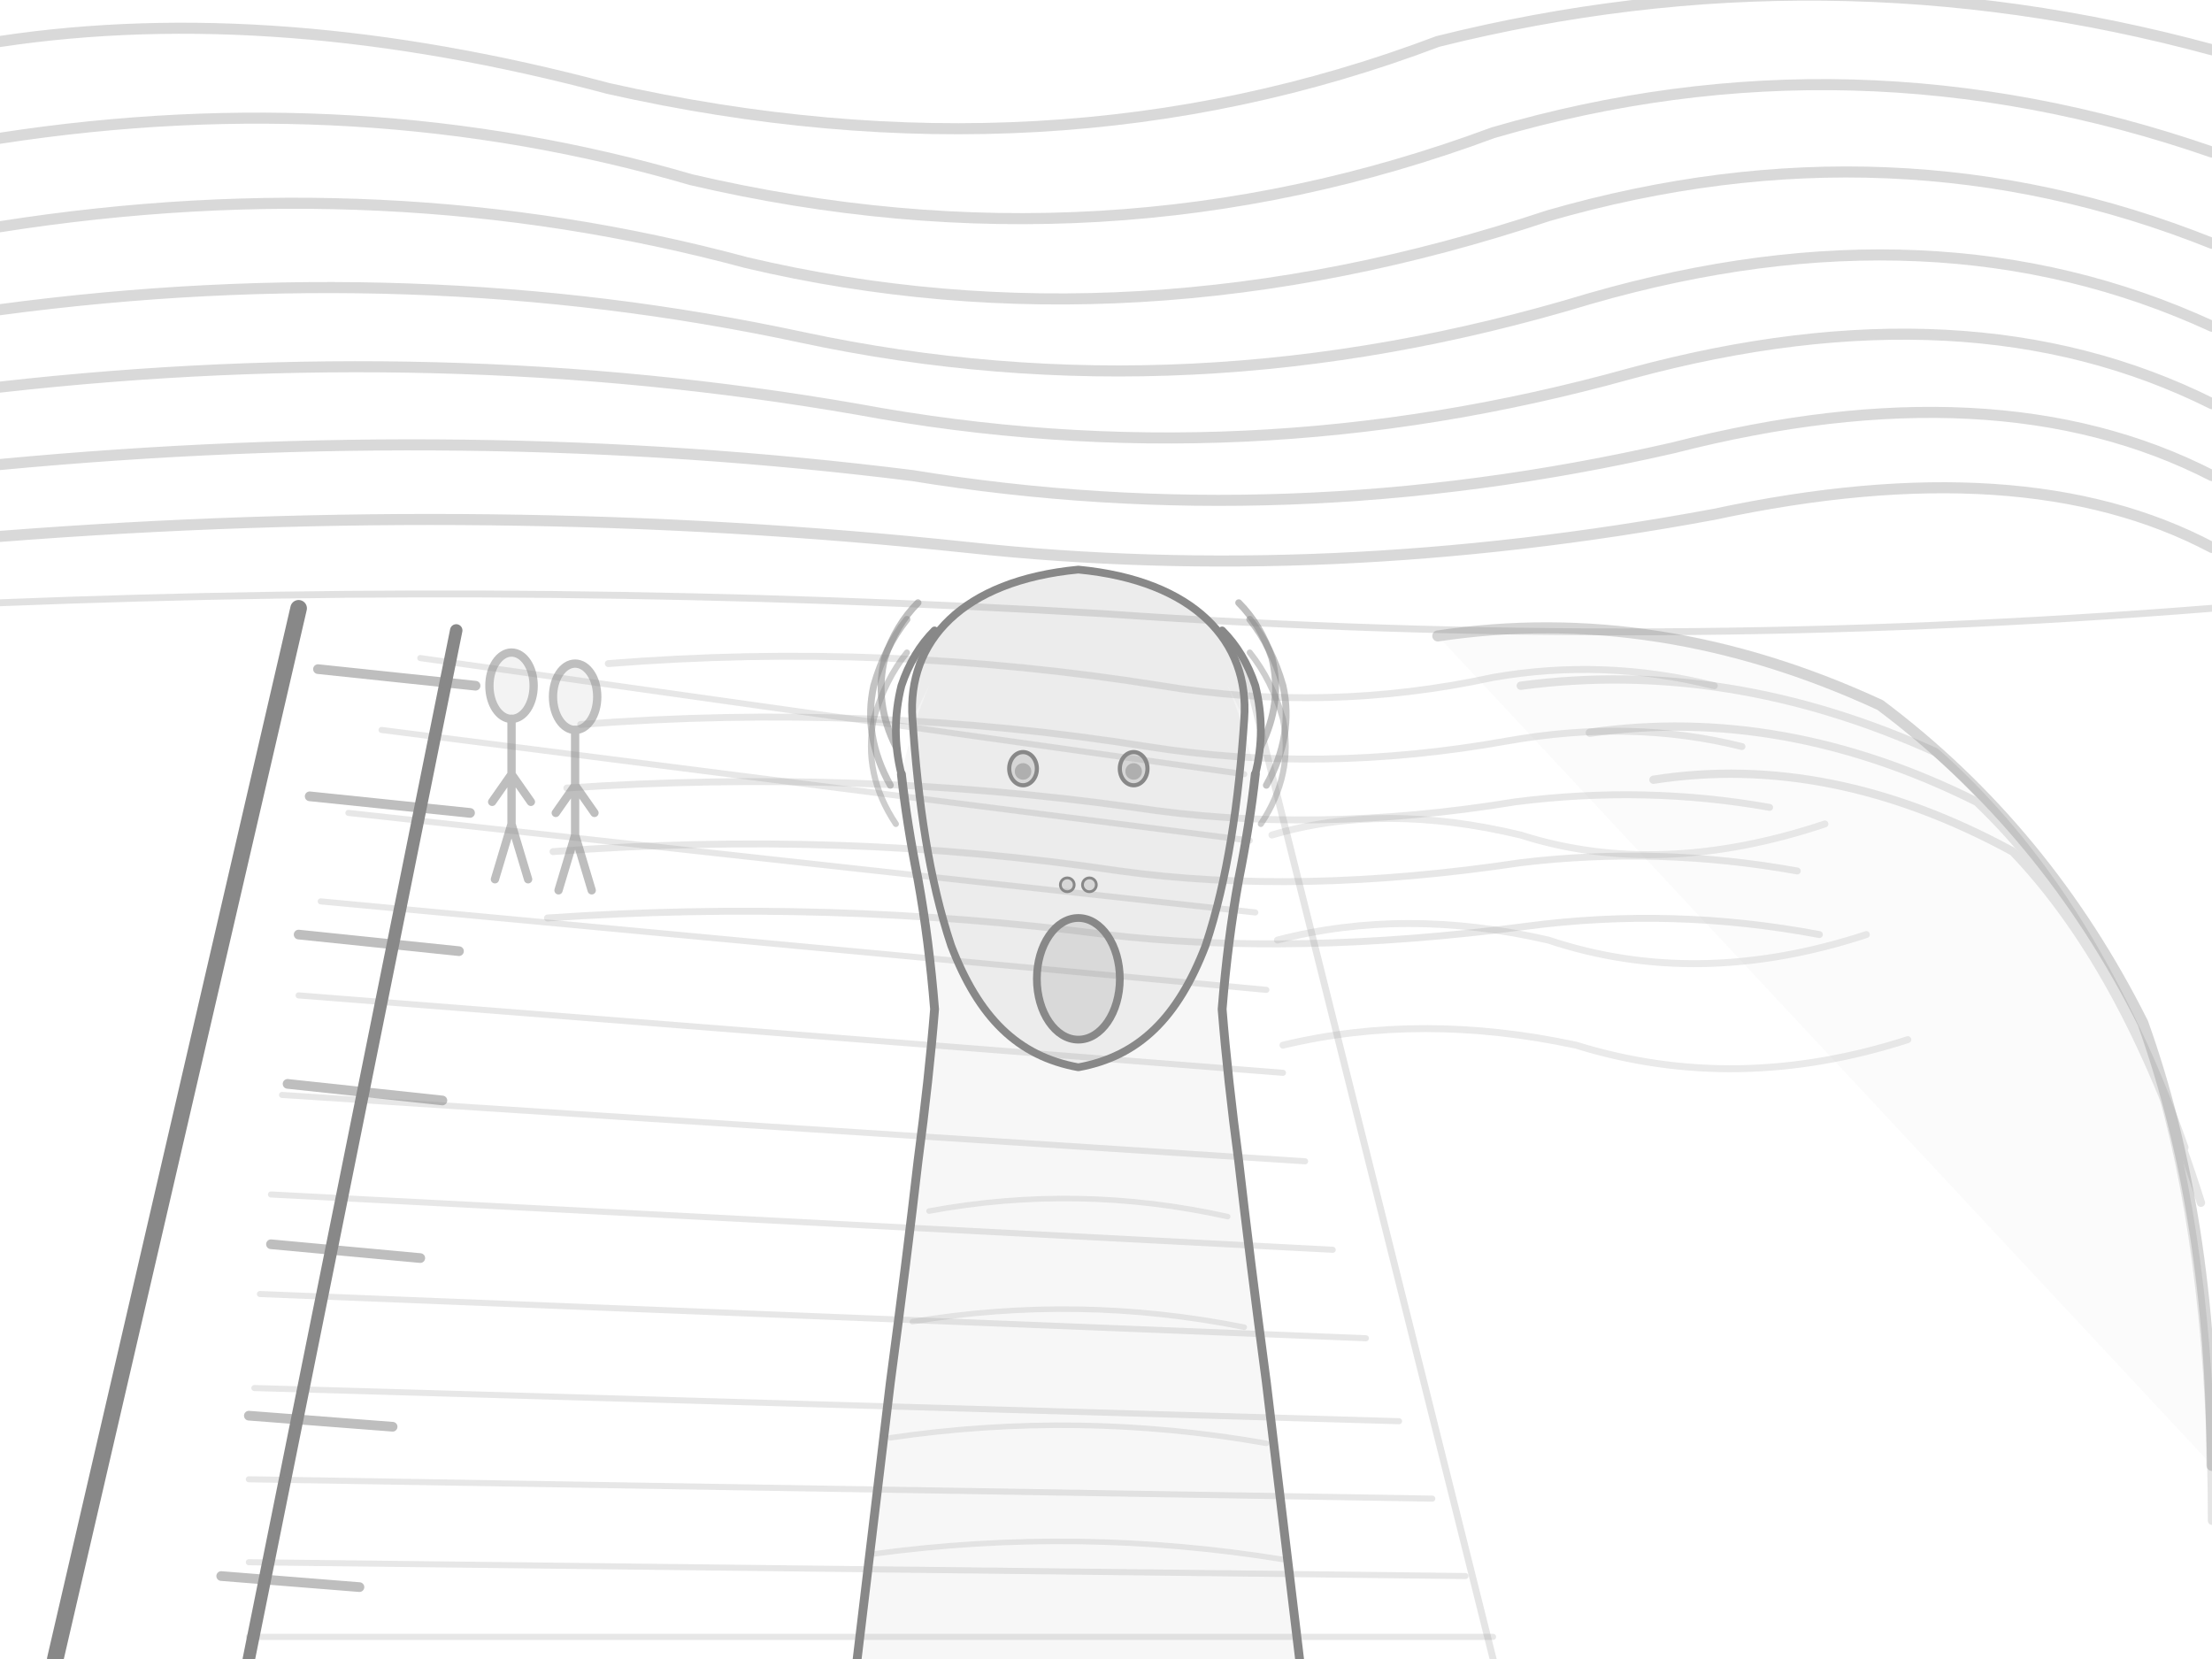
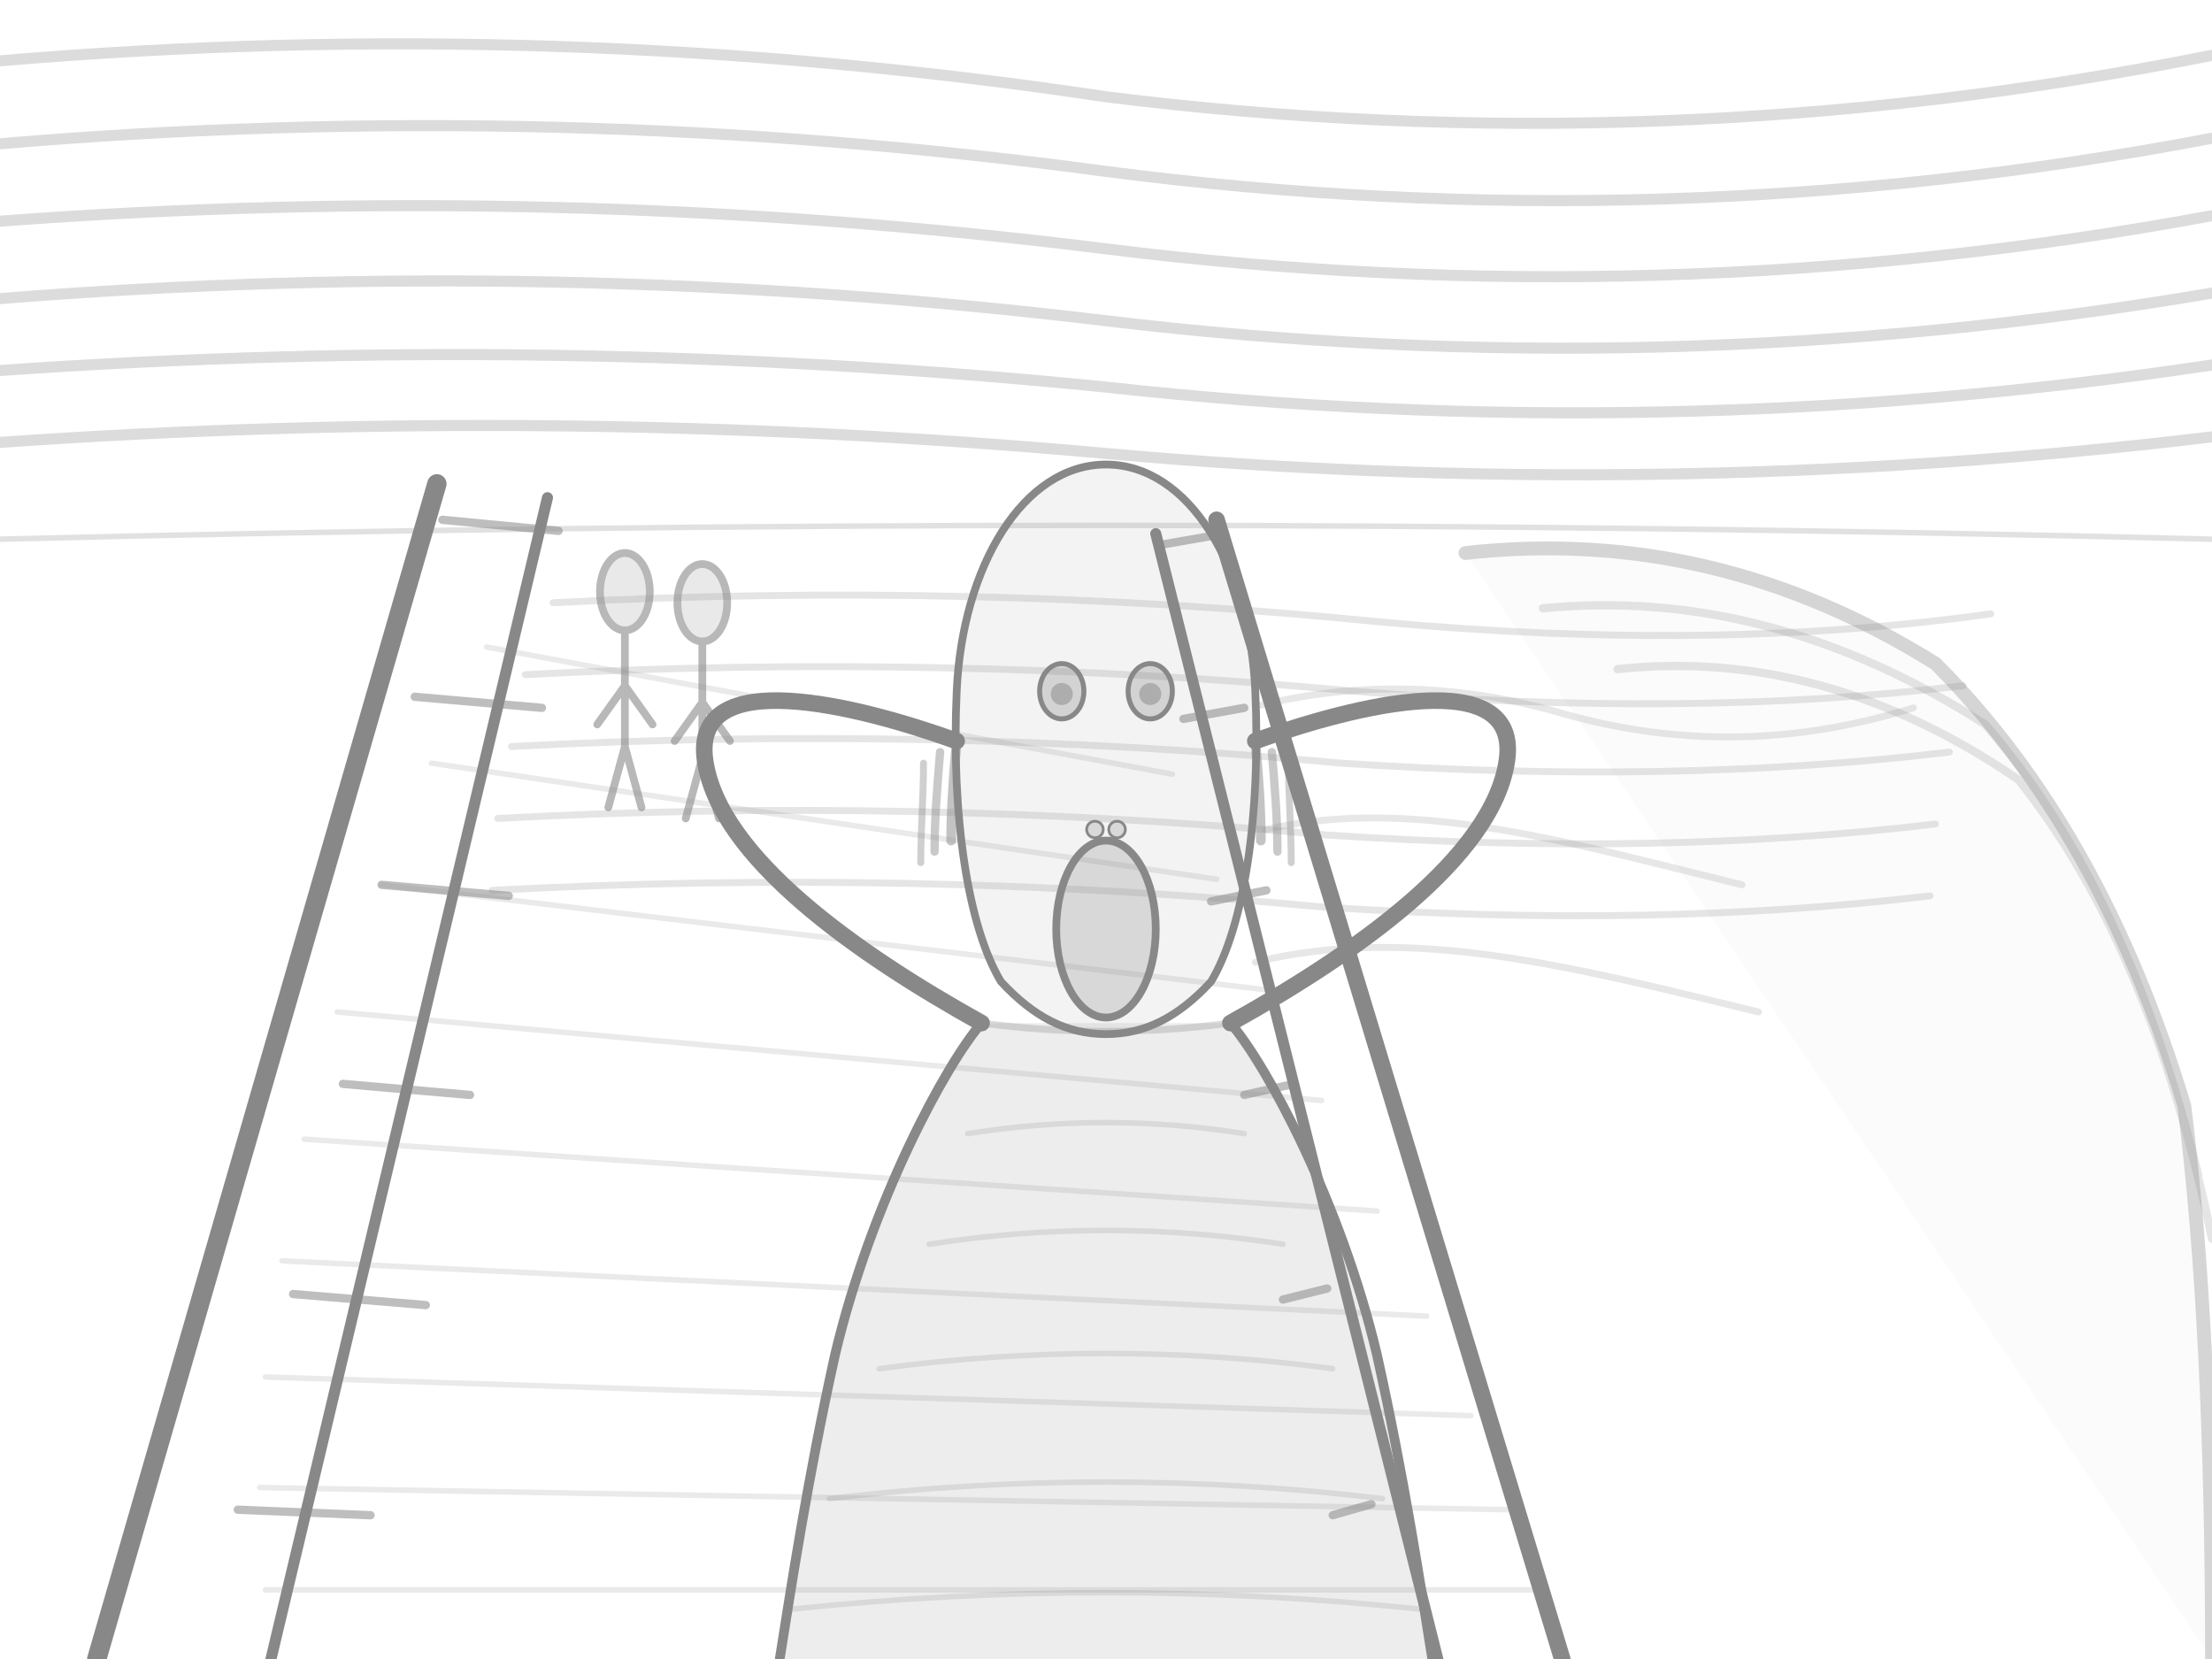
<svg xmlns="http://www.w3.org/2000/svg" viewBox="0 0 800 600" fill="none" stroke="#888" stroke-linecap="round" stroke-linejoin="round">
-   <g stroke-width="4" opacity="0.32">
-     <path d="M0 15 Q100 0 220 32 Q380 68 520 15 Q660 -20 800 18" />
-     <path d="M0 50 Q130 30 250 65 Q400 100 540 48 Q670 10 800 55" />
-     <path d="M0 82 Q140 60 270 95 Q410 128 560 78 Q685 42 800 88" />
-     <path d="M0 112 Q150 92 290 122 Q430 152 575 108 Q700 72 800 118" />
-     <path d="M0 140 Q160 122 310 148 Q450 174 590 135 Q712 102 800 146" />
-     <path d="M0 168 Q170 152 330 172 Q465 194 605 162 Q722 132 800 172" />
-     <path d="M0 194 Q180 180 350 198 Q480 212 620 186 Q732 162 800 198" />
+   <g stroke-width="4" opacity="0.3">
+     <path d="M0 22 Q200 5 400 35 Q600 60 800 20" />
+     <path d="M0 52 Q200 35 400 62 Q600 88 800 50" />
+     <path d="M0 80 Q200 65 400 90 Q600 115 800 78" />
+     <path d="M0 108 Q200 92 400 116 Q600 140 800 106" />
+     <path d="M0 134 Q200 120 400 140 Q600 162 800 132" />
+     <path d="M0 160 Q200 146 400 164 Q600 182 800 158" />
  </g>
-   <path d="M0 218 Q200 210 400 222 Q600 236 800 220" stroke-width="2.5" opacity="0.25" />
+   <path d="M0 195 Q400 185 800 195" stroke-width="2" opacity="0.25" />
+   <g stroke-width="2.5" opacity="0.22">
+     <path d="M200 218 Q350 210 500 225 Q620 236 720 222" />
+     <path d="M190 244 Q340 236 490 250 Q610 260 710 248" />
+     <path d="M185 270 Q335 262 485 276 Q605 284 705 272" />
+     <path d="M180 296 Q330 288 480 302 Q600 310 700 298" />
+     <path d="M178 322 Q328 314 478 328 Q598 336 698 324" />
+   </g>
+   <path d="M530 200 Q620 190 700 240 Q760 300 790 400 Q800 480 800 600" stroke-width="5" opacity="0.35" fill="#888" fill-opacity="0.08" />
+   <g stroke-width="3" opacity="0.22">
+     <path d="M558 220 Q640 212 718 262 Q770 322 795 425" />
+     <path d="M585 242 Q660 234 730 282 Q778 342 800 448" />
+   </g>
+   <path d="M35 600 L158 175" stroke-width="7" />
+   <path d="M98 600 L198 180" stroke-width="4" />
+   <g stroke-width="3" opacity="0.55">
+     <line x1="160" y1="188" x2="202" y2="192" />
+     <line x1="150" y1="252" x2="196" y2="256" />
+     <line x1="138" y1="320" x2="184" y2="324" />
+     <line x1="124" y1="392" x2="170" y2="396" />
+     <line x1="106" y1="468" x2="154" y2="472" />
+     <line x1="86" y1="546" x2="134" y2="548" />
+   </g>
+   <path d="M565 600 L440 188" stroke-width="6" />
+   <path d="M520 600 L418 193" stroke-width="4" />
+   <g stroke-width="3" opacity="0.55">
+     <line x1="420" y1="197" x2="443" y2="193" />
+     <line x1="428" y1="260" x2="450" y2="256" />
+     <line x1="438" y1="326" x2="458" y2="322" />
+     <line x1="450" y1="396" x2="468" y2="392" />
+     <line x1="464" y1="470" x2="480" y2="466" />
+     <line x1="482" y1="548" x2="496" y2="544" />
+   </g>
+   <g stroke-width="2" opacity="0.18">
+     <line x1="96" y1="575" x2="558" y2="575" />
+     <line x1="94" y1="538" x2="546" y2="546" />
+     <line x1="96" y1="498" x2="532" y2="512" />
+     <line x1="102" y1="456" x2="516" y2="476" />
+     <line x1="110" y1="412" x2="498" y2="438" />
+     <line x1="122" y1="366" x2="478" y2="398" />
+     <line x1="138" y1="320" x2="458" y2="358" />
+     <line x1="156" y1="276" x2="440" y2="318" />
+     <line x1="176" y1="234" x2="424" y2="280" />
+   </g>
+   <g opacity="0.6" stroke-width="2.8">
+     <ellipse cx="226" cy="214" rx="9" ry="14" fill="#888" fill-opacity="0.3" />
+     <path d="M226 228 L226 270 M226 248 L216 262 M226 248 L236 262 M226 270 L220 292 M226 270 L232 292" />
+     <ellipse cx="254" cy="218" rx="9" ry="14" fill="#888" fill-opacity="0.3" />
+     <path d="M254 232 L254 274 M254 254 L244 268 M254 254 L264 268 M254 274 L248 296 M254 274 L260 296" />
+   </g>
+   <path d="M400 168            C370 168 348 205 346 250            C344 295 350 335 362 355            C374 368 386 374 400 374            C414 374 426 368 438 355            C450 335 456 295 454 250            C452 205 430 168 400 168 Z" fill="#888" fill-opacity="0.1" stroke-width="2.8" />
+   <path d="M355 370 Q400 376 445 370" stroke-width="2.5" opacity="0.3" />
+   <path d="M355 370 C342 385 315 435 302 490 C292 535 286 575 282 600" stroke-width="3.5" />
+   <path d="M445 370 C458 385 485 435 498 490 C508 535 514 575 518 600" stroke-width="3.5" />
+   <path d="M355 370 C342 385 315 435 302 490 C292 535 286 575 282 600            L518 600 C514 575 508 535 498 490 C485 435 458 385 445 370 Z" fill="#888" fill-opacity="0.15" stroke="none" />
+   <g stroke-width="2" opacity="0.2">
+     <path d="M350 410 Q400 402 450 410" />
+     <path d="M336 450 Q400 440 464 450" />
+     <path d="M318 495 Q400 484 482 495" />
+     <path d="M300 542 Q400 530 500 542" />
+     <path d="M286 582 Q400 570 514 582" />
+   </g>
+   <path d="M355 370 C310 345 260 310 255 275 C250 240 310 255 346 268" stroke-width="6" />
+   <path d="M346 268 C345 280 344 292 344 304" stroke-width="3.5" opacity="0.5" />
+   <path d="M340 272 C339 284 338 296 338 308" stroke-width="3" opacity="0.45" />
+   <path d="M334 276 C334 288 333 300 333 312" stroke-width="2.5" opacity="0.4" />
+   <path d="M445 370 C490 345 540 310 545 275 C550 240 490 255 454 268" stroke-width="6" />
+   <path d="M454 268 C455 280 456 292 456 304" stroke-width="3.5" opacity="0.5" />
+   <path d="M460 272 C461 284 462 296 462 308" stroke-width="3" opacity="0.45" />
+   <path d="M466 276 C466 288 467 300 467 312" stroke-width="2.5" opacity="0.4" />
+   <ellipse cx="384" cy="250" rx="8" ry="10" fill="#888" fill-opacity="0.3" stroke-width="1.8" />
+   <ellipse cx="416" cy="250" rx="8" ry="10" fill="#888" fill-opacity="0.3" stroke-width="1.8" />
+   <circle cx="384" cy="251" r="4" fill="#888" fill-opacity="0.5" stroke="none" />
+   <circle cx="416" cy="251" r="4" fill="#888" fill-opacity="0.5" stroke="none" />
+   <circle cx="396" cy="300" r="3" fill="#888" fill-opacity="0.25" />
+   <circle cx="404" cy="300" r="3" fill="#888" fill-opacity="0.25" />
+   <ellipse cx="400" cy="336" rx="18" ry="32" fill="#888" fill-opacity="0.25" stroke-width="2.8" />
  <g stroke-width="2.5" opacity="0.2">
-     <path d="M220 240 Q320 232 420 248 Q480 258 540 245 Q580 238 620 248" />
-     <path d="M210 262 Q315 254 415 270 Q478 280 545 268 Q590 260 630 270" />
-     <path d="M205 285 Q310 278 410 292 Q475 302 548 290 Q595 284 640 292" />
-     <path d="M200 308 Q305 300 405 315 Q470 324 550 312 Q600 306 650 315" />
-     <path d="M198 332 Q300 325 400 338 Q468 346 552 335 Q605 328 658 338" />
-   </g>
-   <path d="M520 230 Q600 218 680 255 Q740 300 775 370 Q800 440 800 530" stroke-width="4" opacity="0.35" fill="#888" fill-opacity="0.08" />
-   <g stroke-width="3" opacity="0.22">
-     <path d="M550 248 Q625 238 700 272 Q752 318 782 395 Q800 460 800 550" />
-     <path d="M575 265 Q645 255 715 290 Q762 335 790 415" />
-     <path d="M598 282 Q662 272 728 308 Q770 352 796 435" />
-   </g>
-   <path d="M20 600 L108 220" stroke-width="6" />
-   <path d="M90 600 L165 228" stroke-width="4.5" />
-   <g stroke-width="3.5" opacity="0.55">
-     <line x1="115" y1="242" x2="172" y2="248" />
-     <line x1="112" y1="288" x2="170" y2="294" />
-     <line x1="108" y1="338" x2="166" y2="344" />
-     <line x1="104" y1="392" x2="160" y2="398" />
-     <line x1="98" y1="450" x2="152" y2="455" />
-     <line x1="90" y1="512" x2="142" y2="516" />
-     <line x1="80" y1="570" x2="130" y2="574" />
-   </g>
-   <path d="M540 600 L450 240" stroke-width="2.5" opacity="0.22" />
-   <g stroke-width="2.2" opacity="0.2">
-     <line x1="90" y1="592" x2="540" y2="592" />
-     <line x1="90" y1="565" x2="530" y2="570" />
-     <line x1="90" y1="535" x2="518" y2="542" />
-     <line x1="92" y1="502" x2="506" y2="514" />
-     <line x1="94" y1="468" x2="494" y2="484" />
-     <line x1="98" y1="432" x2="482" y2="452" />
-     <line x1="102" y1="396" x2="472" y2="420" />
-     <line x1="108" y1="360" x2="464" y2="388" />
-     <line x1="116" y1="326" x2="458" y2="358" />
-     <line x1="126" y1="294" x2="454" y2="330" />
-     <line x1="138" y1="264" x2="452" y2="304" />
-     <line x1="152" y1="238" x2="450" y2="280" />
-   </g>
-   <g opacity="0.55" stroke-width="3">
-     <ellipse cx="185" cy="248" rx="8" ry="12" fill="#888" fill-opacity="0.18" />
-     <path d="M185 260 L185 298 M185 280 L178 290 M185 280 L192 290 M185 298 L179 318 M185 298 L191 318" />
-     <ellipse cx="208" cy="252" rx="8" ry="12" fill="#888" fill-opacity="0.18" />
-     <path d="M208 264 L208 302 M208 284 L201 294 M208 284 L215 294 M208 302 L202 322 M208 302 L214 322" />
-   </g>
-   <path d="M330 260            C328 232 348 210 390 206            C432 210 452 232 450 260            C448 290 444 318 436 342            C426 368 412 382 390 386            C368 382 354 368 344 342            C336 318 332 290 330 260 Z" fill="#888" fill-opacity="0.1" stroke-width="2.8" />
-   <ellipse cx="370" cy="278" rx="5" ry="6" fill="#888" fill-opacity="0.22" stroke-width="1.5" />
-   <ellipse cx="410" cy="278" rx="5" ry="6" fill="#888" fill-opacity="0.22" stroke-width="1.5" />
-   <circle cx="370" cy="279" r="3" fill="#888" fill-opacity="0.5" stroke="none" />
-   <circle cx="410" cy="279" r="3" fill="#888" fill-opacity="0.5" stroke="none" />
-   <circle cx="386" cy="320" r="2.5" fill="#888" fill-opacity="0.2" />
-   <circle cx="394" cy="320" r="2.5" fill="#888" fill-opacity="0.2" />
-   <ellipse cx="390" cy="354" rx="15" ry="22" fill="#888" fill-opacity="0.18" stroke-width="2.8" />
-   <path d="M310 600 Q316 550 322 500 Q328 455 332 420            Q336 390 338 365 Q336 340 332 318            Q328 298 326 280" stroke-width="3.2" />
-   <path d="M470 600 Q464 550 458 500 Q452 455 448 420            Q444 390 442 365 Q444 340 448 318            Q452 298 454 280" stroke-width="3.2" />
-   <path d="M310 600 Q316 550 322 500 Q328 455 332 420 Q336 390 338 365            Q336 340 332 318 Q328 298 326 280            Q330 262 336 248 L330 260            C328 232 348 210 390 206 C432 210 452 232 450 260            L444 248 Q450 262 454 280            Q452 298 448 318 Q444 340 442 365            Q444 390 448 420 Q452 455 458 500 Q464 550 470 600 Z" fill="#888" fill-opacity="0.07" stroke="none" />
-   <path d="M326 280 Q322 264 326 248 Q330 236 338 228" stroke-width="2.8" />
-   <path d="M324 270 Q316 254 320 238 Q324 226 332 218" stroke-width="2.5" opacity="0.55" />
-   <path d="M322 284 Q312 266 316 248 Q320 234 328 224" stroke-width="2.5" opacity="0.5" />
-   <path d="M324 298 Q312 280 316 260 Q320 246 328 236" stroke-width="2.2" opacity="0.42" />
-   <path d="M454 280 Q458 264 454 248 Q450 236 442 228" stroke-width="2.8" />
-   <path d="M456 270 Q464 254 460 238 Q456 226 448 218" stroke-width="2.5" opacity="0.55" />
-   <path d="M458 284 Q468 266 464 248 Q460 234 452 224" stroke-width="2.5" opacity="0.5" />
-   <path d="M456 298 Q468 280 464 260 Q460 246 452 236" stroke-width="2.2" opacity="0.42" />
-   <g stroke-width="2" opacity="0.18">
-     <path d="M336 438 Q390 428 444 440" />
-     <path d="M330 478 Q390 468 450 480" />
-     <path d="M322 520 Q390 510 458 522" />
-     <path d="M316 562 Q390 552 464 564" />
-   </g>
-   <g stroke-width="2.5" opacity="0.18">
-     <path d="M460 302 Q500 290 550 302 Q600 318 660 298" />
-     <path d="M462 340 Q508 328 560 340 Q614 358 675 338" />
-     <path d="M464 378 Q514 366 570 378 Q628 396 690 376" />
+     <path d="M456 255 Q510 242 565 258 Q628 276 692 256" />
+     <path d="M458 300 C510 288 565 304 630 320" />
+     <path d="M454 348 C510 334 570 350 636 366" />
  </g>
</svg>
